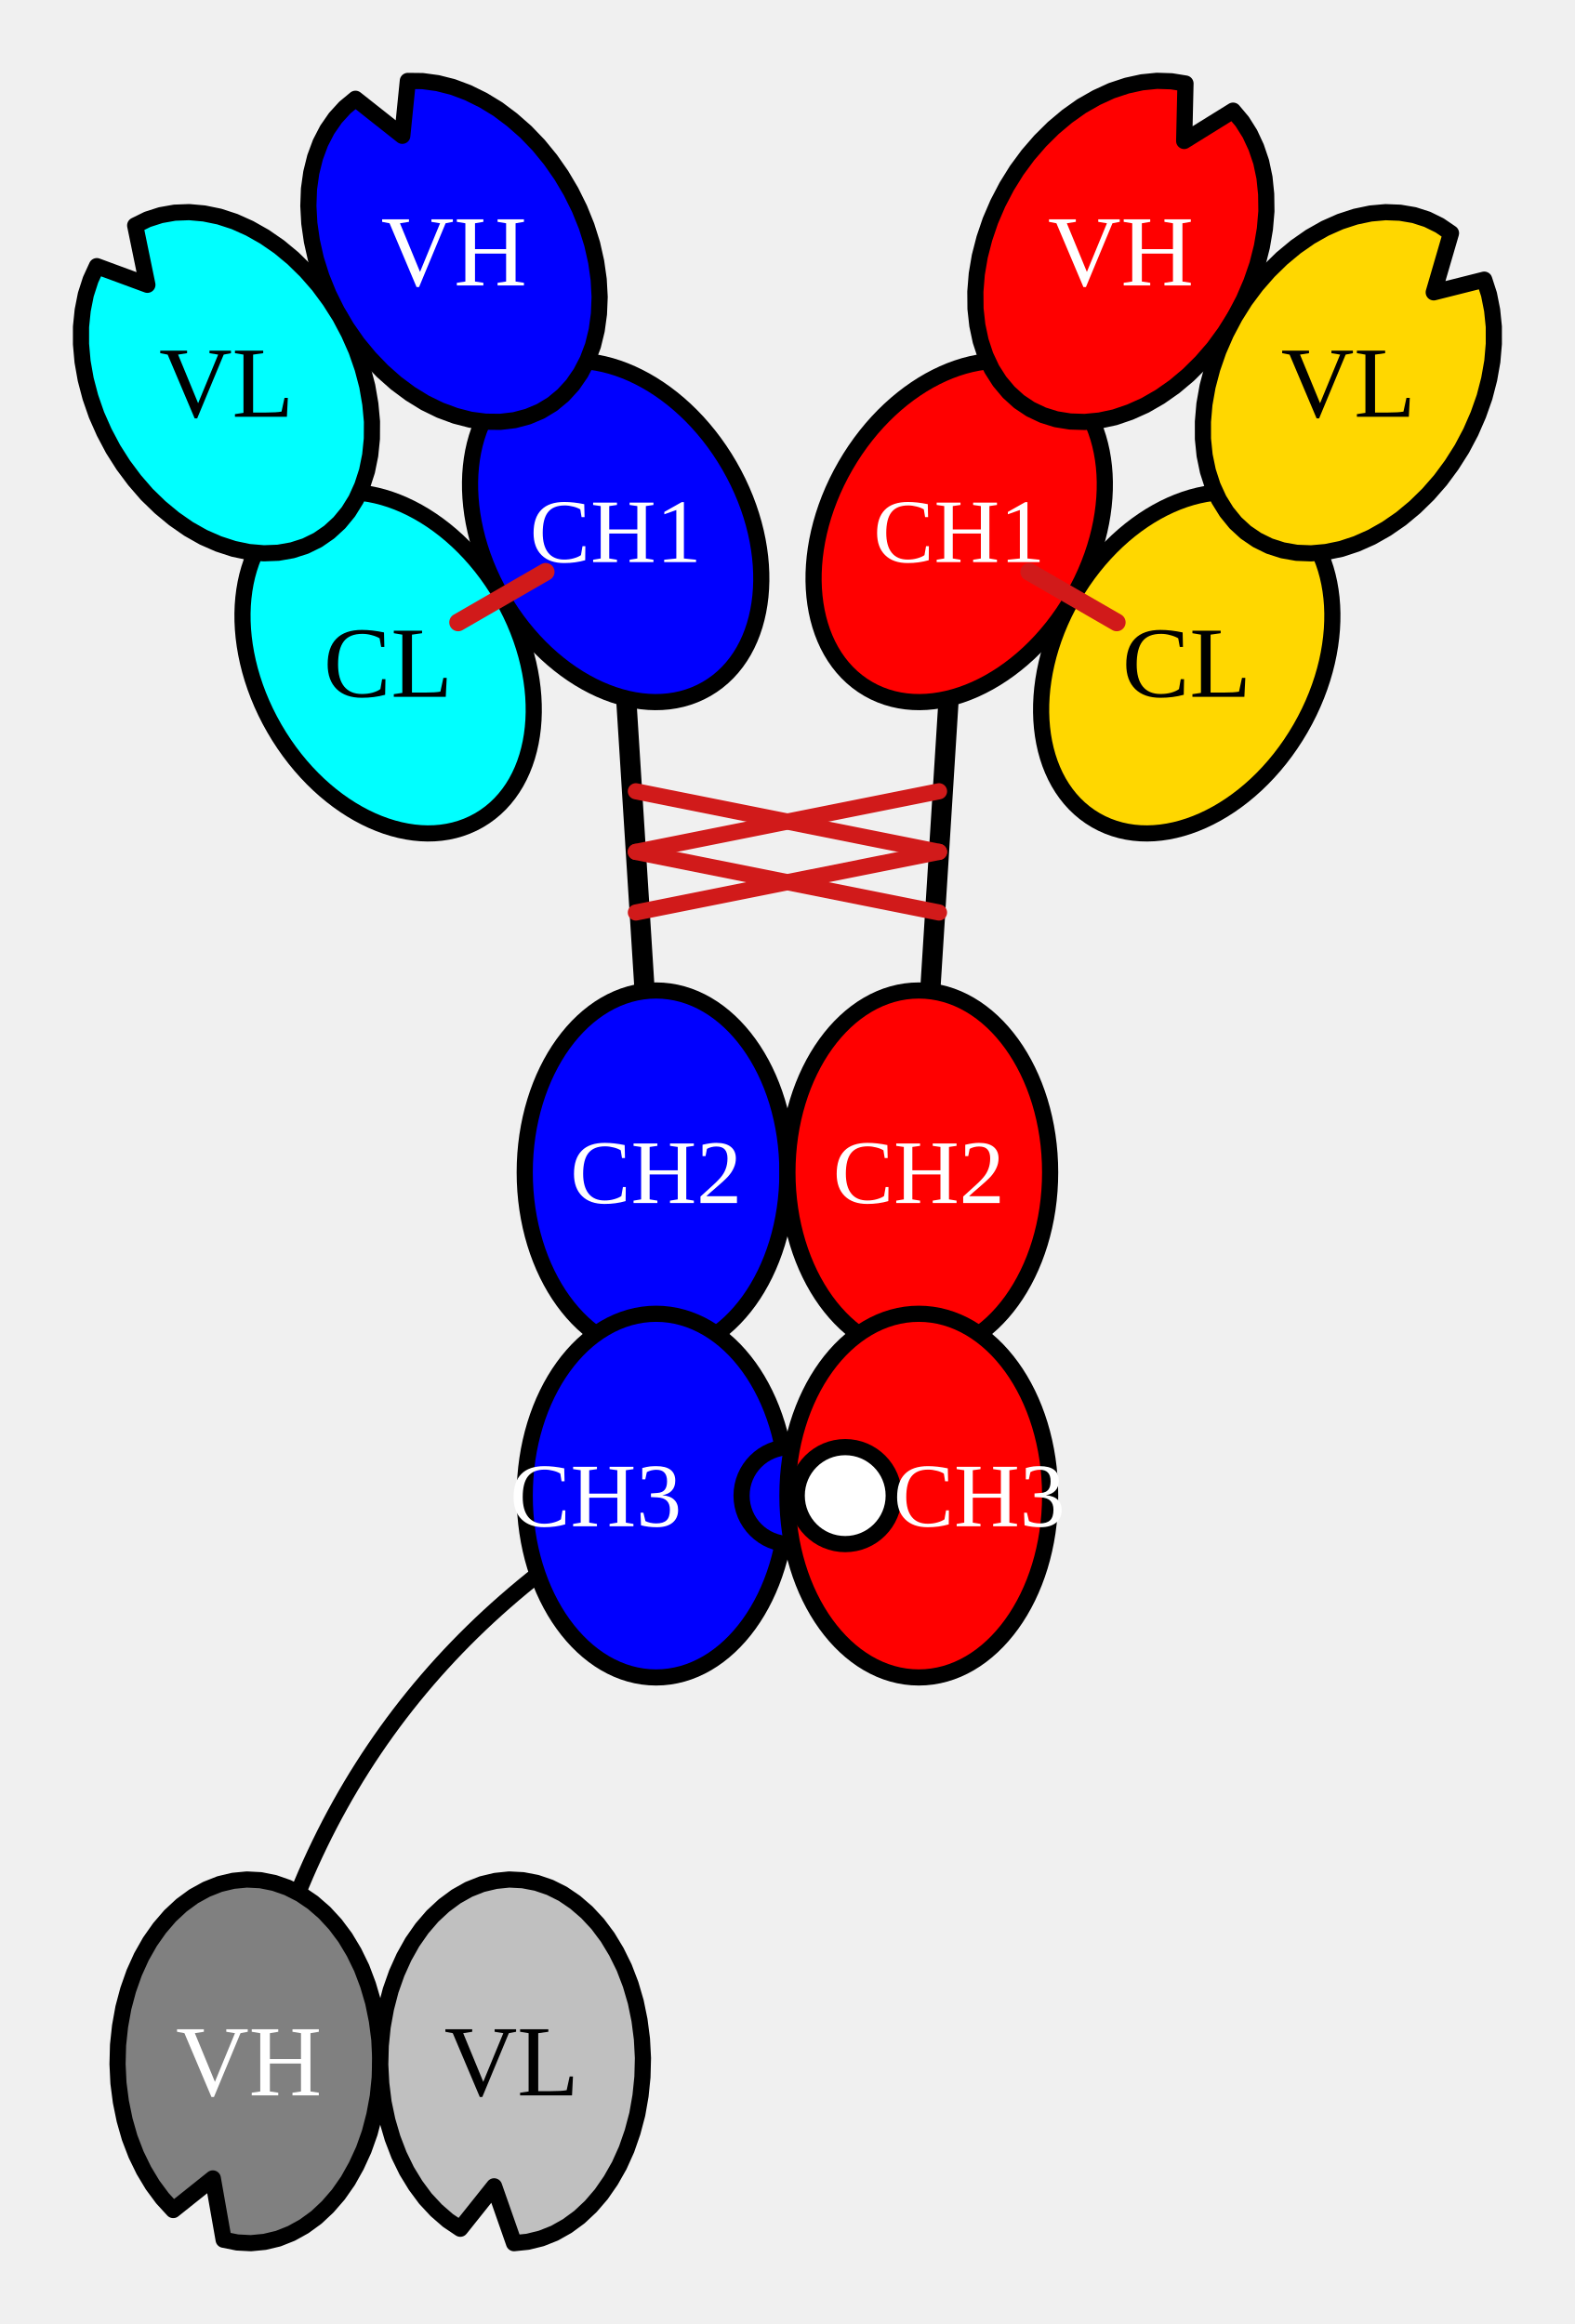
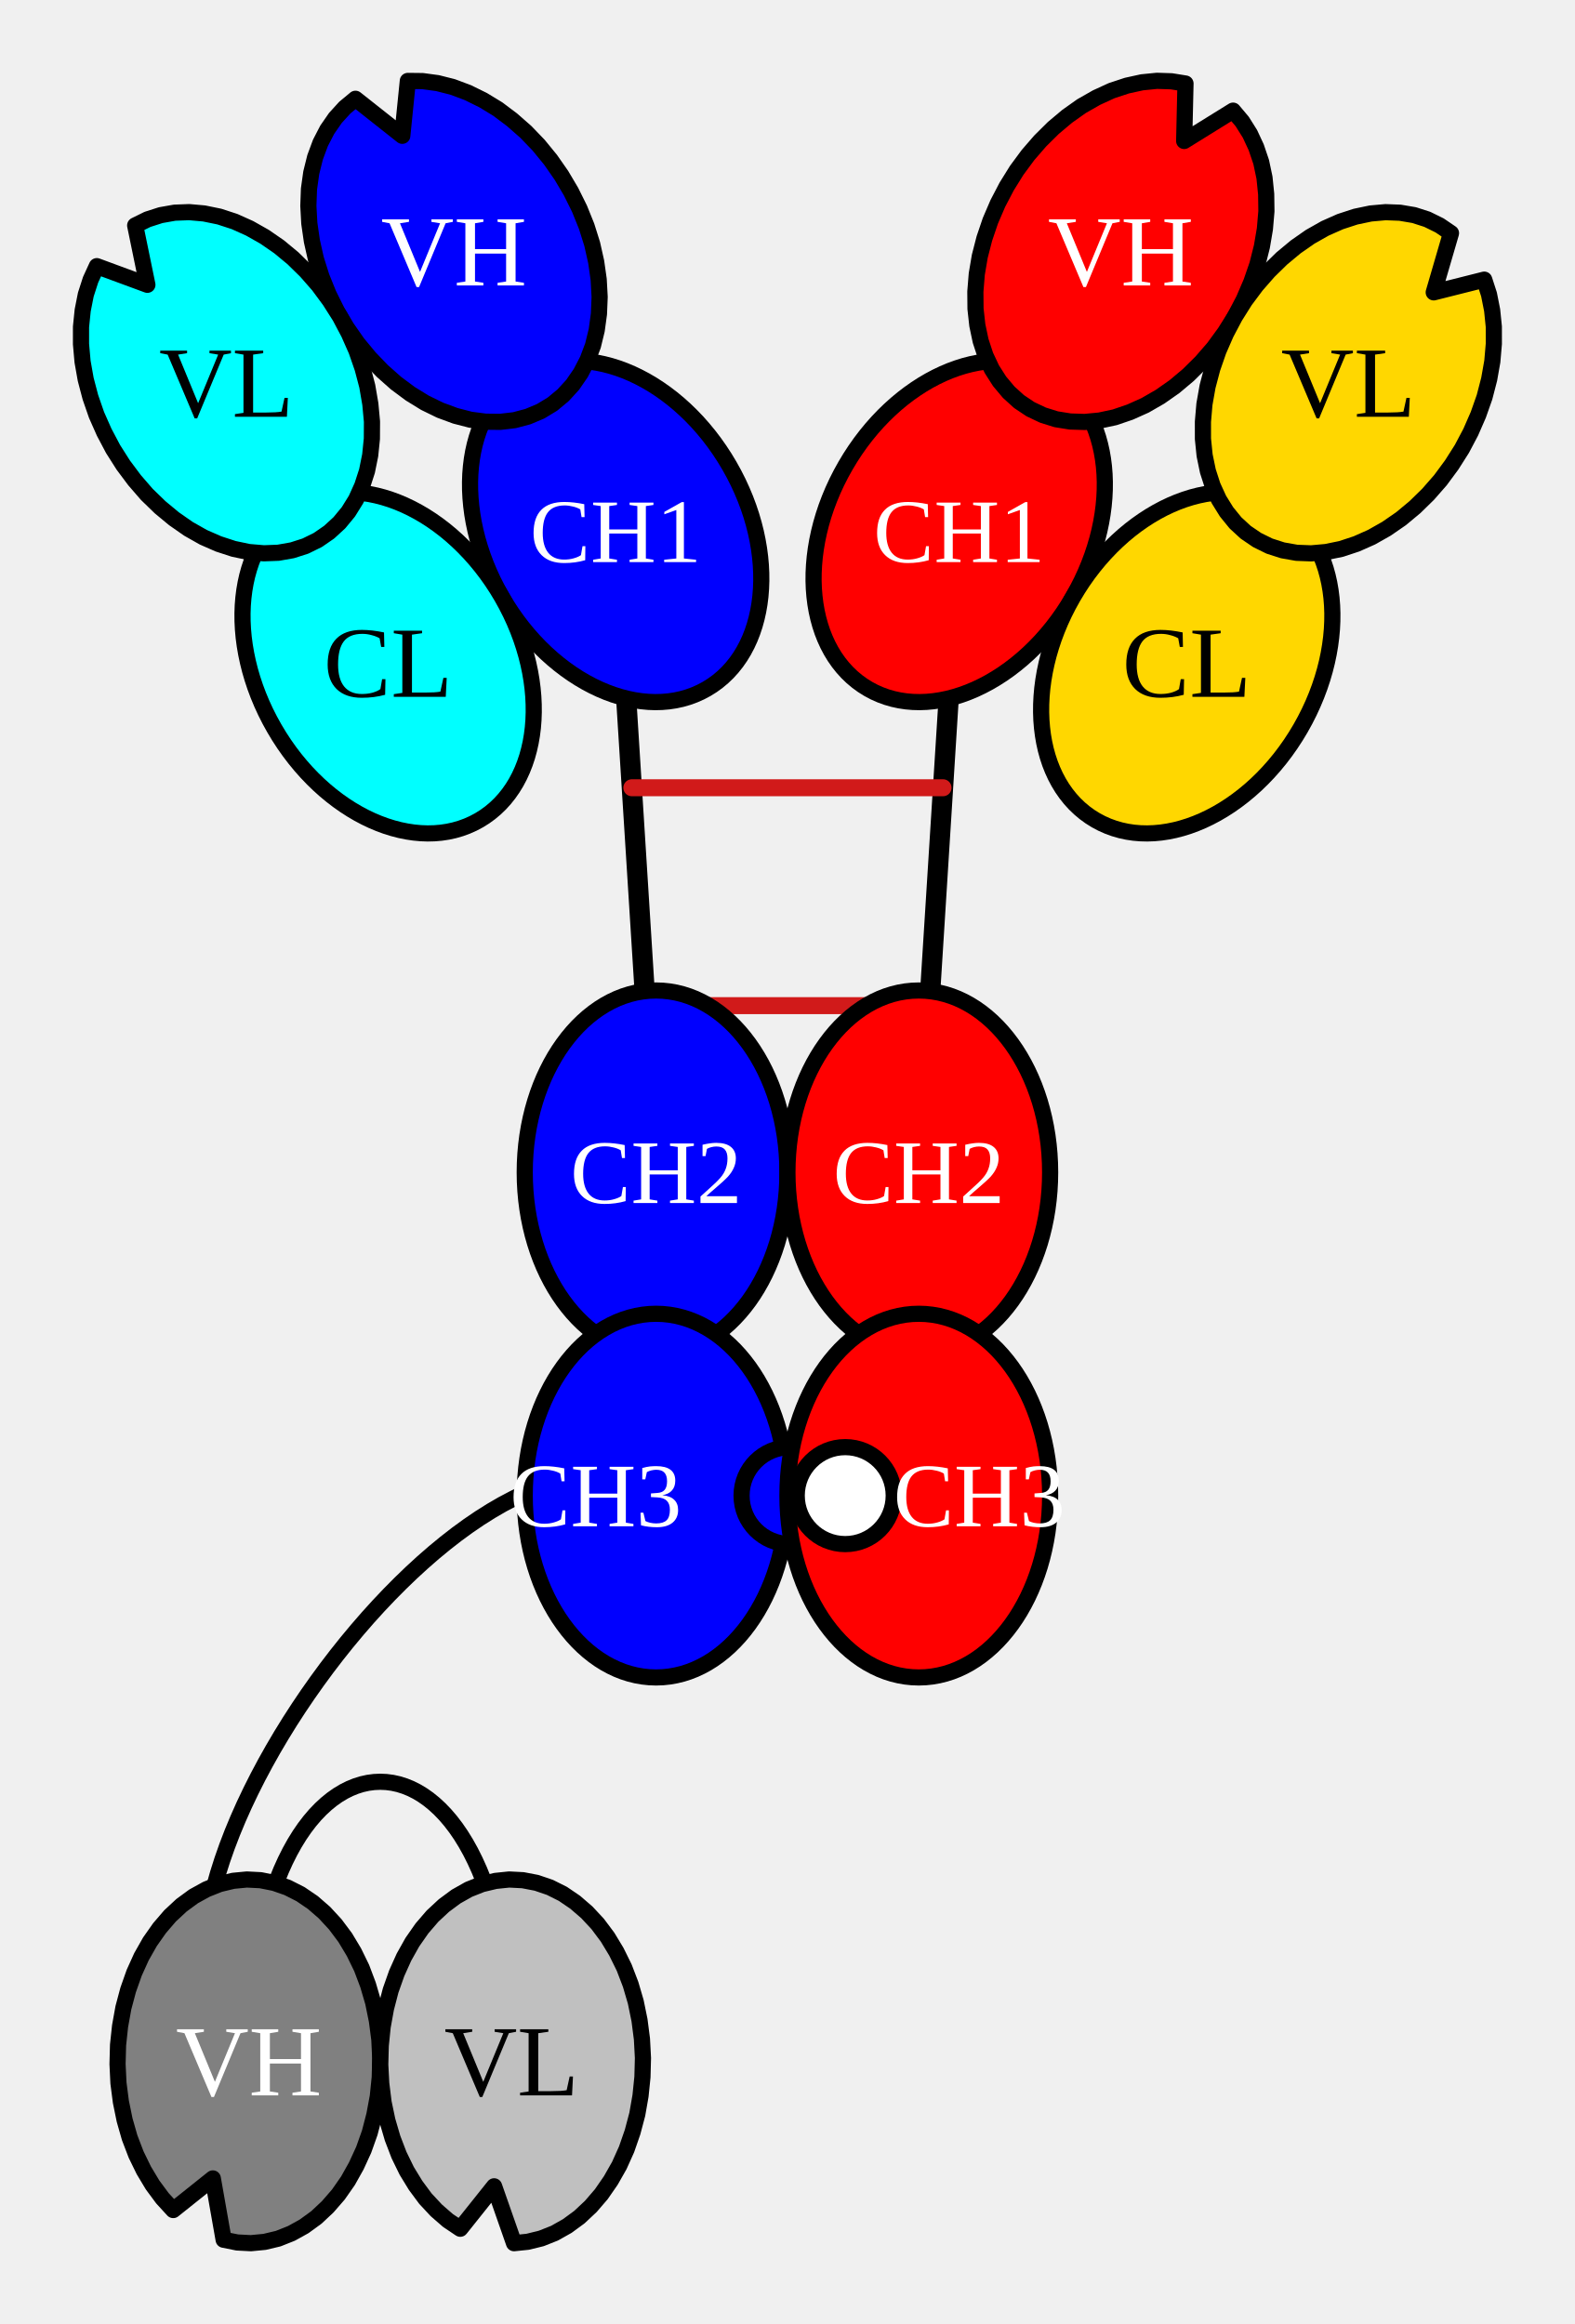
<svg xmlns="http://www.w3.org/2000/svg" width="233.79" height="345.07" viewBox="0 0 233.79 345.07">
  <g transform="translate(116.9,123.07) scale(1.5)">
    <line x1="-17" y1="-29.44" x2="-13" y2="34" stroke="#000000" stroke-width="2" stroke-linecap="round" />
-     <path d="M -13 66 Q -46.14 84.65 -53.3 122" fill="none" stroke="#000000" stroke-width="1.6" stroke-linecap="round" />
-     <path d="M -53.3 122 Q -40.3 131.88 -27.3 122" fill="none" stroke="#000000" stroke-width="1.6" stroke-linecap="round" />
    <line x1="17" y1="-29.44" x2="13" y2="34" stroke="#000000" stroke-width="2" stroke-linecap="round" />
-     <line x1="-15" y1="-3.72" x2="15" y2="2.28" stroke="#D11A1A" stroke-width="1.6" stroke-linecap="round" />
-     <line x1="-15" y1="2.28" x2="15" y2="-3.72" stroke="#D11A1A" stroke-width="1.6" stroke-linecap="round" />
-     <line x1="-15" y1="2.28" x2="15" y2="8.28" stroke="#D11A1A" stroke-width="1.6" stroke-linecap="round" />
-     <line x1="-15" y1="8.28" x2="15" y2="2.28" stroke="#D11A1A" stroke-width="1.6" stroke-linecap="round" />
+     <path d="M -13 66 C -30.86 53.15 -71.16 109.15 -53.3 122" fill="none" stroke="#000000" stroke-width="1.6" stroke-linecap="round" />
+     <path d="M -53.3 122 C -53.3 85.1 -27.3 85.1 -27.3 122" fill="none" stroke="#000000" stroke-width="1.6" stroke-linecap="round" />
+     <line x1="-15.4" y1="-4.07" x2="15.4" y2="-4.07" stroke="#D11A1A" stroke-width="1.68" stroke-linecap="round" />
+     <line x1="-14.04" y1="17.5" x2="14.04" y2="17.5" stroke="#D11A1A" stroke-width="1.68" stroke-linecap="round" />
    <g transform="translate(-13,34) rotate(0)">
      <ellipse rx="13" ry="18" fill="#0000FF" stroke="#000000" stroke-width="1.6" />
      <text x="0" y="0" font-size="9" font-family="'Times New Roman', Times, serif" fill="#FFFFFF" text-anchor="middle" dominant-baseline="central" transform="rotate(0 0 0)">CH2</text>
    </g>
    <g transform="translate(13,34) rotate(0)">
      <ellipse rx="13" ry="18" fill="#FF0000" stroke="#000000" stroke-width="1.6" />
      <text x="0" y="0" font-size="9" font-family="'Times New Roman', Times, serif" fill="#FFFFFF" text-anchor="middle" dominant-baseline="central" transform="rotate(0 0 0)">CH2</text>
    </g>
    <g transform="translate(-13,66) rotate(0)">
      <ellipse rx="13" ry="18" fill="#0000FF" stroke="#000000" stroke-width="1.6" />
      <circle cx="13.26" cy="0" r="4.8" fill="#0000FF" stroke="#000000" stroke-width="1.6" />
      <text x="-5.98" y="0" font-size="9" font-family="'Times New Roman', Times, serif" fill="#FFFFFF" text-anchor="middle" dominant-baseline="central" transform="rotate(0 -5.98 0)">CH3</text>
    </g>
    <g transform="translate(13,66) rotate(0)">
      <ellipse rx="13" ry="18" fill="#FF0000" stroke="#000000" stroke-width="1.6" />
      <circle cx="-7.28" cy="0" r="4.8" fill="#FFFFFF" stroke="#000000" stroke-width="1.6" />
      <text x="5.98" y="0" font-size="9" font-family="'Times New Roman', Times, serif" fill="#FFFFFF" text-anchor="middle" dominant-baseline="central" transform="rotate(0 5.98 0)">CH3</text>
    </g>
    <g transform="translate(-53.3,122) rotate(0)">
      <path d="M -7.49 14.72 L -8.56 13.55 L -9.53 12.24 L -10.4 10.79 L -11.16 9.23 L -11.8 7.56 L -12.3 5.81 L -12.67 4 L -12.91 2.15 L -13 0.27 L -12.95 -1.62 L -12.75 -3.48 L -12.42 -5.31 L -11.95 -7.07 L -11.35 -8.77 L -10.63 -10.36 L -9.79 -11.84 L -8.84 -13.19 L -7.8 -14.4 L -6.67 -15.45 L -5.47 -16.33 L -4.2 -17.03 L -2.89 -17.55 L -1.55 -17.87 L -0.2 -18 L 1.16 -17.93 L 2.51 -17.66 L 3.83 -17.2 L 5.11 -16.55 L 6.33 -15.72 L 7.48 -14.72 L 8.55 -13.56 L 9.53 -12.25 L 10.4 -10.8 L 11.16 -9.24 L 11.79 -7.57 L 12.3 -5.83 L 12.67 -4.01 L 12.91 -2.16 L 13 -0.28 L 12.95 1.6 L 12.76 3.47 L 12.42 5.3 L 11.96 7.07 L 11.36 8.76 L 10.63 10.35 L 9.8 11.83 L 8.85 13.19 L 7.8 14.4 L 6.68 15.45 L 5.47 16.33 L 4.21 17.03 L 2.9 17.55 L 1.56 17.87 L 0.2 18 L -1.15 17.93 L -2.5 17.66 L -3.57 11.59 Z" fill="#808080" stroke="#000000" stroke-width="1.6" stroke-linejoin="round" />
      <text x="0" y="0" font-size="10" font-family="'Times New Roman', Times, serif" fill="#FFFFFF" text-anchor="middle" dominant-baseline="central" transform="rotate(0 0 0)">VH</text>
    </g>
    <g transform="translate(-27.3,122) rotate(0)">
      <path d="M -5.08 16.57 L -6.3 15.75 L -7.45 14.75 L -8.53 13.59 L -9.5 12.28 L -10.38 10.84 L -11.14 9.28 L -11.78 7.61 L -12.29 5.87 L -12.67 4.06 L -12.9 2.2 L -13 0.32 L -12.95 -1.56 L -12.76 -3.43 L -12.43 -5.25 L -11.97 -7.02 L -11.37 -8.72 L -10.65 -10.32 L -9.82 -11.8 L -8.87 -13.16 L -7.83 -14.37 L -6.7 -15.42 L -5.5 -16.31 L -4.24 -17.02 L -2.93 -17.54 L -1.59 -17.86 L -0.24 -18 L 1.12 -17.93 L 2.47 -17.67 L 3.79 -17.22 L 5.07 -16.58 L 6.29 -15.75 L 7.45 -14.75 L 8.52 -13.6 L 9.5 -12.29 L 10.37 -10.85 L 11.14 -9.29 L 11.78 -7.62 L 12.29 -5.88 L 12.66 -4.07 L 12.9 -2.21 L 13 -0.33 L 12.95 1.55 L 12.76 3.41 L 12.44 5.24 L 11.97 7.01 L 11.38 8.71 L 10.66 10.31 L 9.82 11.79 L 8.88 13.15 L 7.84 14.36 L 6.71 15.42 L 5.51 16.3 L 4.25 17.01 L 2.94 17.53 L 1.6 17.86 L 0.24 18 L -1.73 12.37 Z" fill="#C0C0C0" stroke="#000000" stroke-width="1.6" stroke-linejoin="round" />
      <text x="0" y="0" font-size="10" font-family="'Times New Roman', Times, serif" fill="#000000" text-anchor="middle" dominant-baseline="central" transform="rotate(0 0 0)">VL</text>
    </g>
    <g transform="translate(-17,-29.44) rotate(-30)">
      <ellipse rx="13" ry="18" fill="#0000FF" stroke="#000000" stroke-width="1.6" />
      <text x="0" y="0" font-size="9" font-family="'Times New Roman', Times, serif" fill="#FFFFFF" text-anchor="middle" dominant-baseline="central" transform="rotate(30 0 0)">CH1</text>
    </g>
    <g transform="translate(-39.52,-16.44) rotate(-30)">
      <ellipse rx="13" ry="18" fill="#00FFFF" stroke="#000000" stroke-width="1.6" />
      <text x="0" y="0" font-size="10" font-family="'Times New Roman', Times, serif" fill="#000000" text-anchor="middle" dominant-baseline="central" transform="rotate(30 0 0)">CL</text>
    </g>
    <g transform="translate(-33,-57.16) rotate(-30)">
      <path d="M 4.48 -16.9 L 5.73 -16.16 L 6.92 -15.24 L 8.03 -14.16 L 9.05 -12.92 L 9.98 -11.53 L 10.8 -10.03 L 11.49 -8.41 L 12.07 -6.7 L 12.51 -4.92 L 12.81 -3.08 L 12.97 -1.21 L 12.99 0.67 L 12.87 2.55 L 12.61 4.4 L 12.21 6.2 L 11.67 7.93 L 11.01 9.57 L 10.23 11.11 L 9.33 12.53 L 8.33 13.82 L 7.25 14.95 L 6.08 15.91 L 4.84 16.7 L 3.56 17.31 L 2.23 17.73 L 0.88 17.96 L -0.48 17.99 L -1.84 17.82 L -3.17 17.46 L -4.47 16.9 L -5.72 16.16 L -6.91 15.25 L -8.02 14.16 L -9.05 12.92 L -9.98 11.54 L -10.79 10.04 L -11.49 8.42 L -12.06 6.71 L -12.5 4.93 L -12.81 3.09 L -12.97 1.22 L -12.99 -0.66 L -12.87 -2.54 L -12.61 -4.39 L -12.21 -6.19 L -11.67 -7.92 L -11.01 -9.57 L -10.23 -11.11 L -9.34 -12.53 L -8.34 -13.81 L -7.25 -14.94 L -6.08 -15.91 L -4.85 -16.7 L -3.56 -17.31 L -2.24 -17.73 L -0.89 -17.96 L 1.29 -12.47 Z" fill="#0000FF" stroke="#000000" stroke-width="1.6" stroke-linejoin="round" />
      <text x="0" y="0" font-size="10" font-family="'Times New Roman', Times, serif" fill="#FFFFFF" text-anchor="middle" dominant-baseline="central" transform="rotate(30 0 0)">VH</text>
    </g>
    <g transform="translate(-55.52,-44.16) rotate(-30)">
      <path d="M -0.04 -18 L 1.32 -17.91 L 2.66 -17.62 L 3.98 -17.14 L 5.25 -16.47 L 6.46 -15.62 L 7.61 -14.6 L 8.67 -13.42 L 9.63 -12.09 L 10.49 -10.63 L 11.24 -9.05 L 11.86 -7.38 L 12.35 -5.62 L 12.71 -3.8 L 12.92 -1.94 L 13 -0.06 L 12.93 1.82 L 12.73 3.68 L 12.38 5.5 L 11.9 7.26 L 11.28 8.94 L 10.55 10.53 L 9.69 12 L 8.73 13.33 L 7.68 14.52 L 6.54 15.55 L 5.33 16.42 L 4.06 17.1 L 2.75 17.59 L 1.41 17.89 L 0.05 18 L -1.31 17.91 L -2.65 17.62 L -3.97 17.14 L -5.24 16.47 L -6.46 15.62 L -7.6 14.6 L -8.66 13.42 L -9.63 12.1 L -10.49 10.64 L -11.23 9.06 L -11.85 7.39 L -12.35 5.63 L -12.7 3.81 L -12.92 1.96 L -13 0.07 L -12.93 -1.81 L -12.73 -3.67 L -12.38 -5.49 L -11.9 -7.25 L -11.29 -8.93 L -10.55 -10.52 L -9.7 -11.99 L -8.74 -13.32 L -7.69 -14.52 L -6.55 -15.55 L -5.34 -16.41 L -1.93 -12.31 Z" fill="#00FFFF" stroke="#000000" stroke-width="1.6" stroke-linejoin="round" />
      <text x="0" y="0" font-size="10" font-family="'Times New Roman', Times, serif" fill="#000000" text-anchor="middle" dominant-baseline="central" transform="rotate(30 0 0)">VL</text>
    </g>
    <g transform="translate(17,-29.44) rotate(30)">
      <ellipse rx="13" ry="18" fill="#FF0000" stroke="#000000" stroke-width="1.6" />
      <text x="0" y="0" font-size="9" font-family="'Times New Roman', Times, serif" fill="#FFFFFF" text-anchor="middle" dominant-baseline="central" transform="rotate(-30 0 0)">CH1</text>
    </g>
    <g transform="translate(39.52,-16.44) rotate(30)">
      <ellipse rx="13" ry="18" fill="#FFD700" stroke="#000000" stroke-width="1.6" />
      <text x="0" y="0" font-size="10" font-family="'Times New Roman', Times, serif" fill="#000000" text-anchor="middle" dominant-baseline="central" transform="rotate(-30 0 0)">CL</text>
    </g>
    <g transform="translate(33,-57.16) rotate(30)">
      <path d="M 2.65 -17.62 L 3.97 -17.14 L 5.24 -16.47 L 6.45 -15.62 L 7.6 -14.61 L 8.66 -13.43 L 9.62 -12.1 L 10.49 -10.64 L 11.23 -9.06 L 11.85 -7.39 L 12.35 -5.63 L 12.7 -3.82 L 12.92 -1.96 L 13 -0.08 L 12.93 1.8 L 12.73 3.67 L 12.38 5.49 L 11.9 7.25 L 11.29 8.93 L 10.55 10.52 L 9.7 11.99 L 8.74 13.32 L 7.69 14.52 L 6.55 15.55 L 5.34 16.41 L 4.07 17.09 L 2.76 17.59 L 1.42 17.89 L 0.06 18 L -1.3 17.91 L -2.64 17.62 L -3.96 17.14 L -5.23 16.48 L -6.45 15.63 L -7.59 14.61 L -8.65 13.43 L -9.62 12.11 L -10.48 10.65 L -11.23 9.07 L -11.85 7.4 L -12.34 5.64 L -12.7 3.83 L -12.92 1.97 L -13 0.09 L -12.94 -1.79 L -12.73 -3.66 L -12.38 -5.48 L -11.9 -7.24 L -11.29 -8.92 L -10.56 -10.51 L -9.7 -11.98 L -8.75 -13.32 L -7.69 -14.51 L -6.56 -15.54 L -5.35 -16.41 L -4.08 -17.09 L -2.77 -17.59 L -0.04 -12.6 Z" fill="#FF0000" stroke="#000000" stroke-width="1.6" stroke-linejoin="round" />
      <text x="0" y="0" font-size="10" font-family="'Times New Roman', Times, serif" fill="#FFFFFF" text-anchor="middle" dominant-baseline="central" transform="rotate(-30 0 0)">VH</text>
    </g>
    <g transform="translate(55.52,-44.16) rotate(30)">
      <path d="M 6.54 -15.56 L 7.68 -14.53 L 8.73 -13.33 L 9.69 -12 L 10.54 -10.53 L 11.28 -8.95 L 11.89 -7.27 L 12.38 -5.5 L 12.72 -3.68 L 12.93 -1.82 L 13 0.06 L 12.92 1.94 L 12.71 3.8 L 12.35 5.62 L 11.86 7.37 L 11.24 9.05 L 10.49 10.63 L 9.63 12.09 L 8.67 13.41 L 7.61 14.6 L 6.46 15.62 L 5.25 16.47 L 3.98 17.14 L 2.66 17.62 L 1.32 17.91 L -0.04 18 L -1.4 17.9 L -2.74 17.6 L -4.05 17.1 L -5.32 16.42 L -6.53 15.56 L -7.67 14.53 L -8.73 13.34 L -9.69 12.01 L -10.54 10.54 L -11.28 8.96 L -11.89 7.28 L -12.37 5.51 L -12.72 3.69 L -12.93 1.83 L -13 -0.05 L -12.93 -1.93 L -12.71 -3.79 L -12.35 -5.61 L -11.86 -7.36 L -11.24 -9.04 L -10.5 -10.62 L -9.64 -12.08 L -8.67 -13.41 L -7.61 -14.59 L -6.47 -15.61 L -5.26 -16.46 L -3.99 -17.13 L -2.67 -17.62 L -1.33 -17.91 L 0.03 -18 L 1.39 -17.9 L 2.84 -11.97 Z" fill="#FFD700" stroke="#000000" stroke-width="1.6" stroke-linejoin="round" />
      <text x="0" y="0" font-size="10" font-family="'Times New Roman', Times, serif" fill="#000000" text-anchor="middle" dominant-baseline="central" transform="rotate(-30 0 0)">VL</text>
    </g>
-     <line x1="-23.93" y1="-25.44" x2="-32.59" y2="-20.44" stroke="#D11A1A" stroke-width="1.76" stroke-linecap="round" />
-     <line x1="23.93" y1="-25.44" x2="32.59" y2="-20.44" stroke="#D11A1A" stroke-width="1.76" stroke-linecap="round" />
  </g>
</svg>
